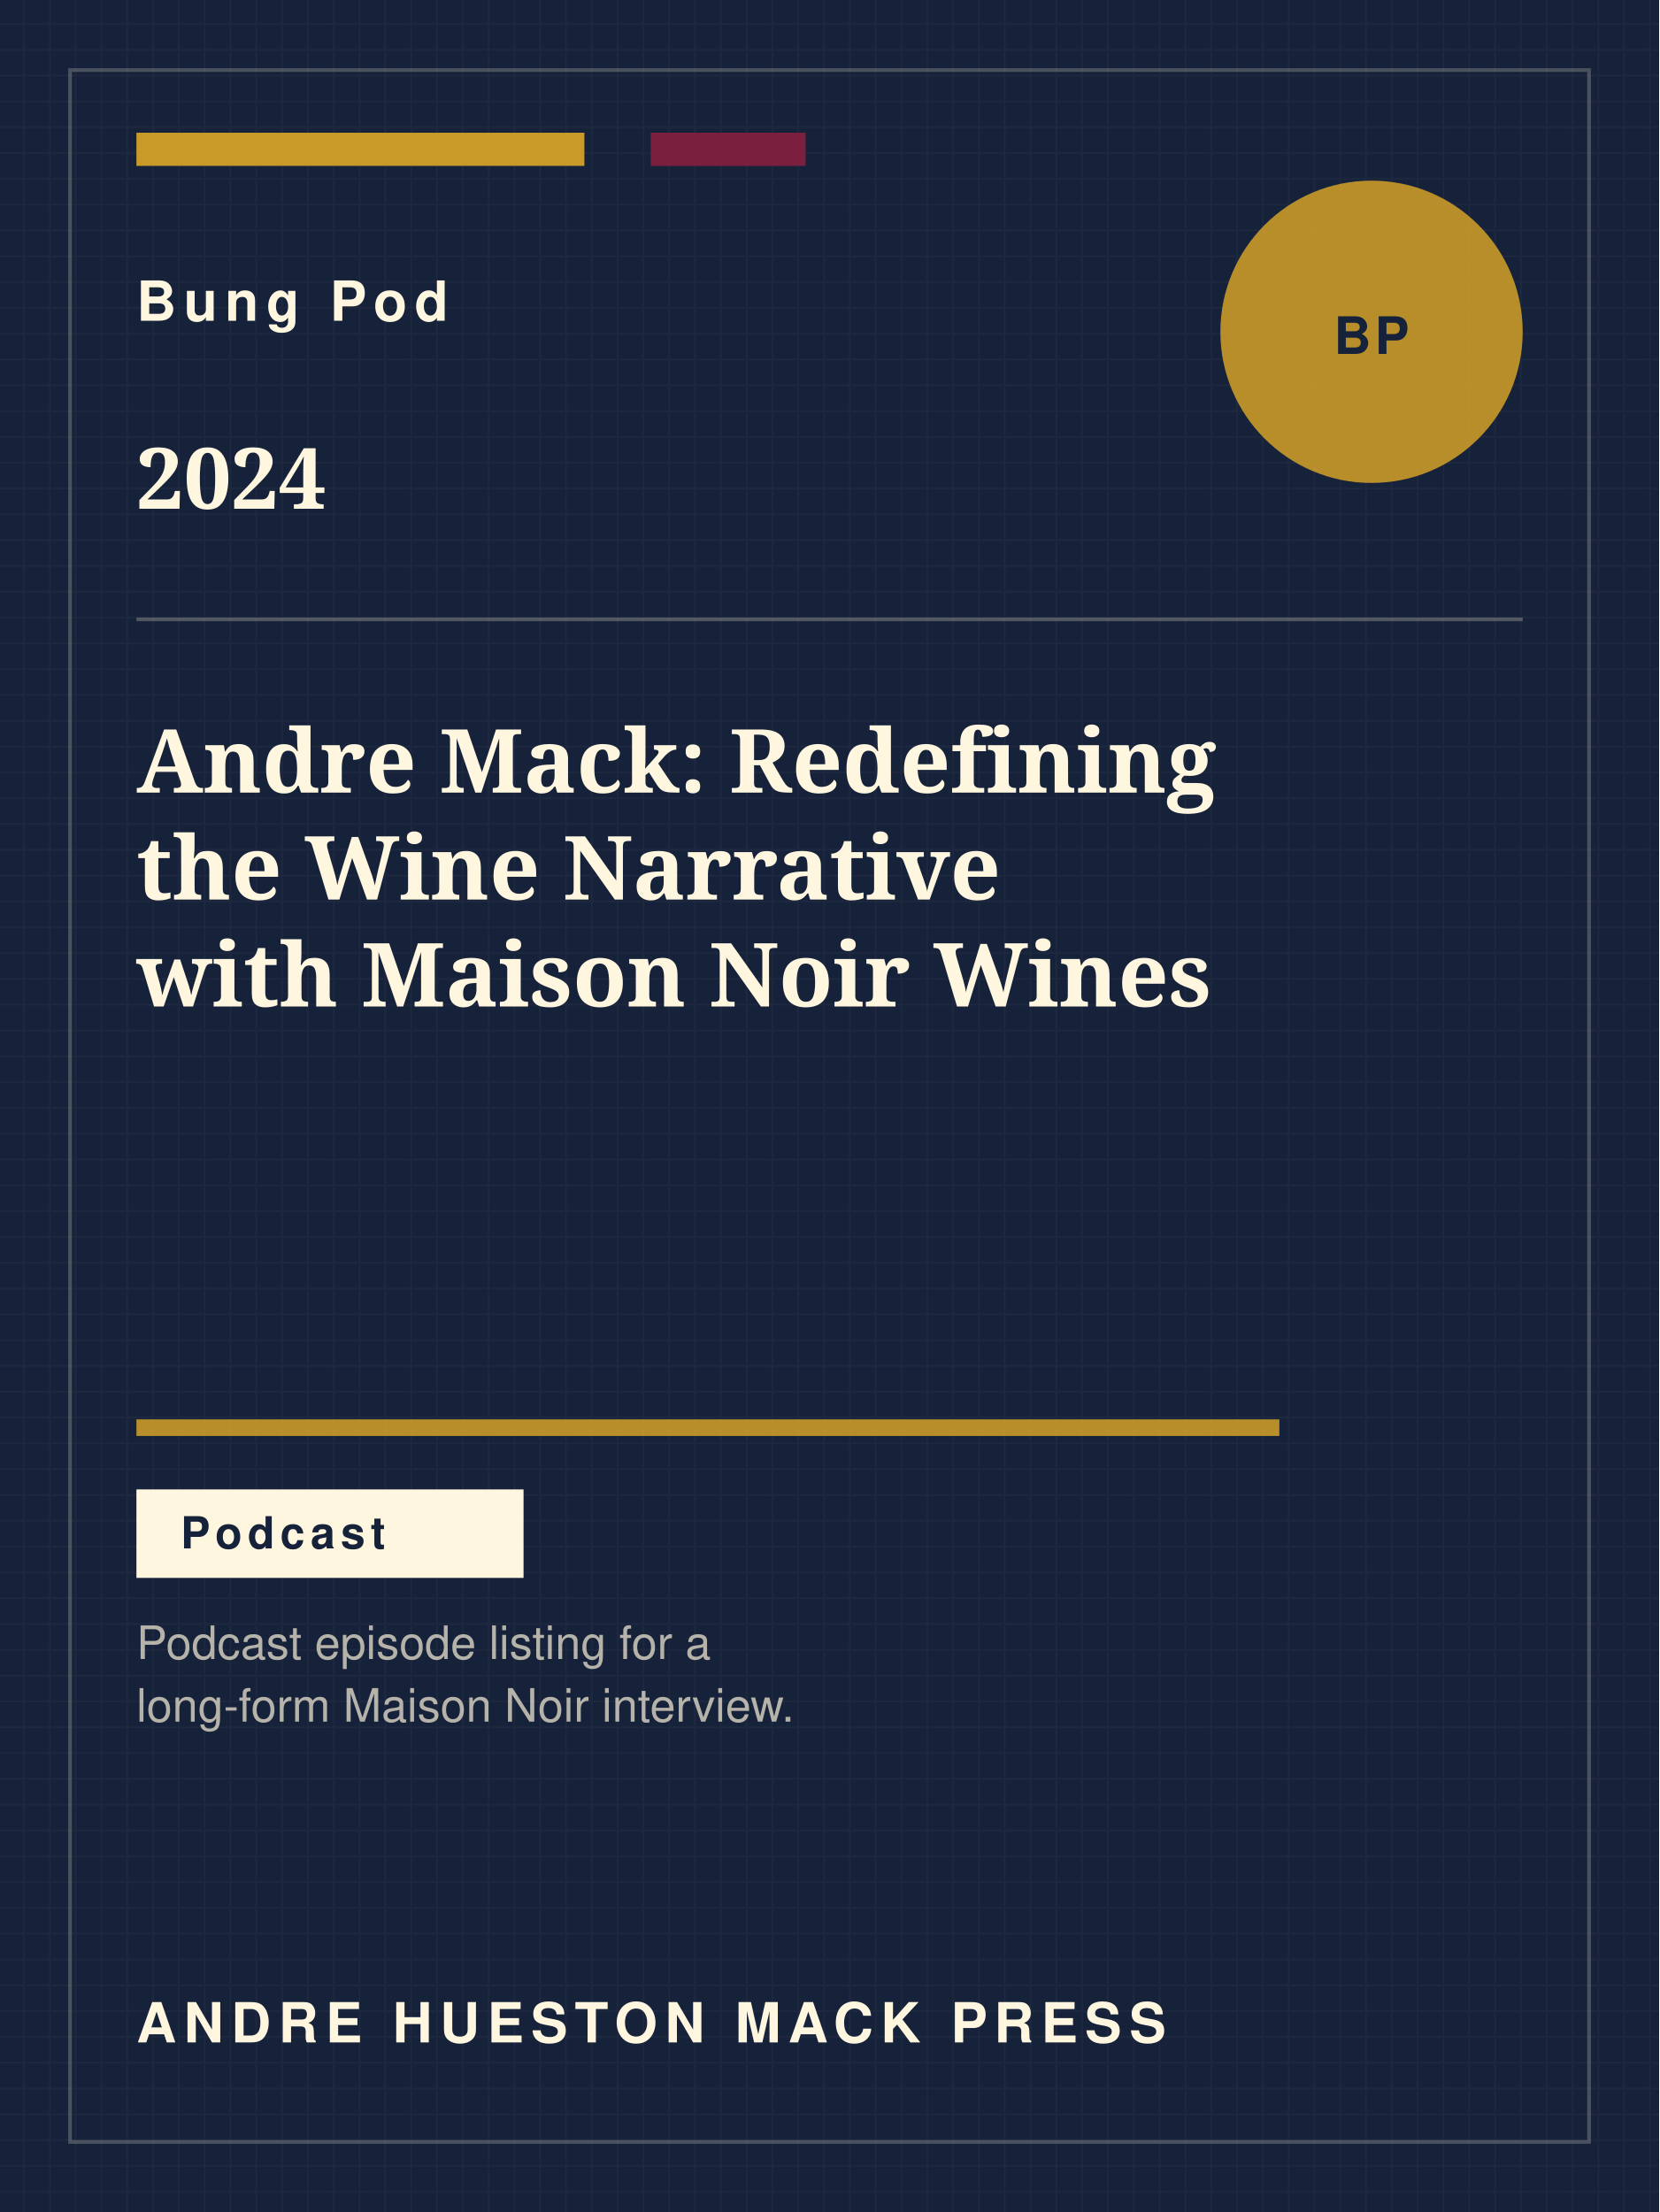
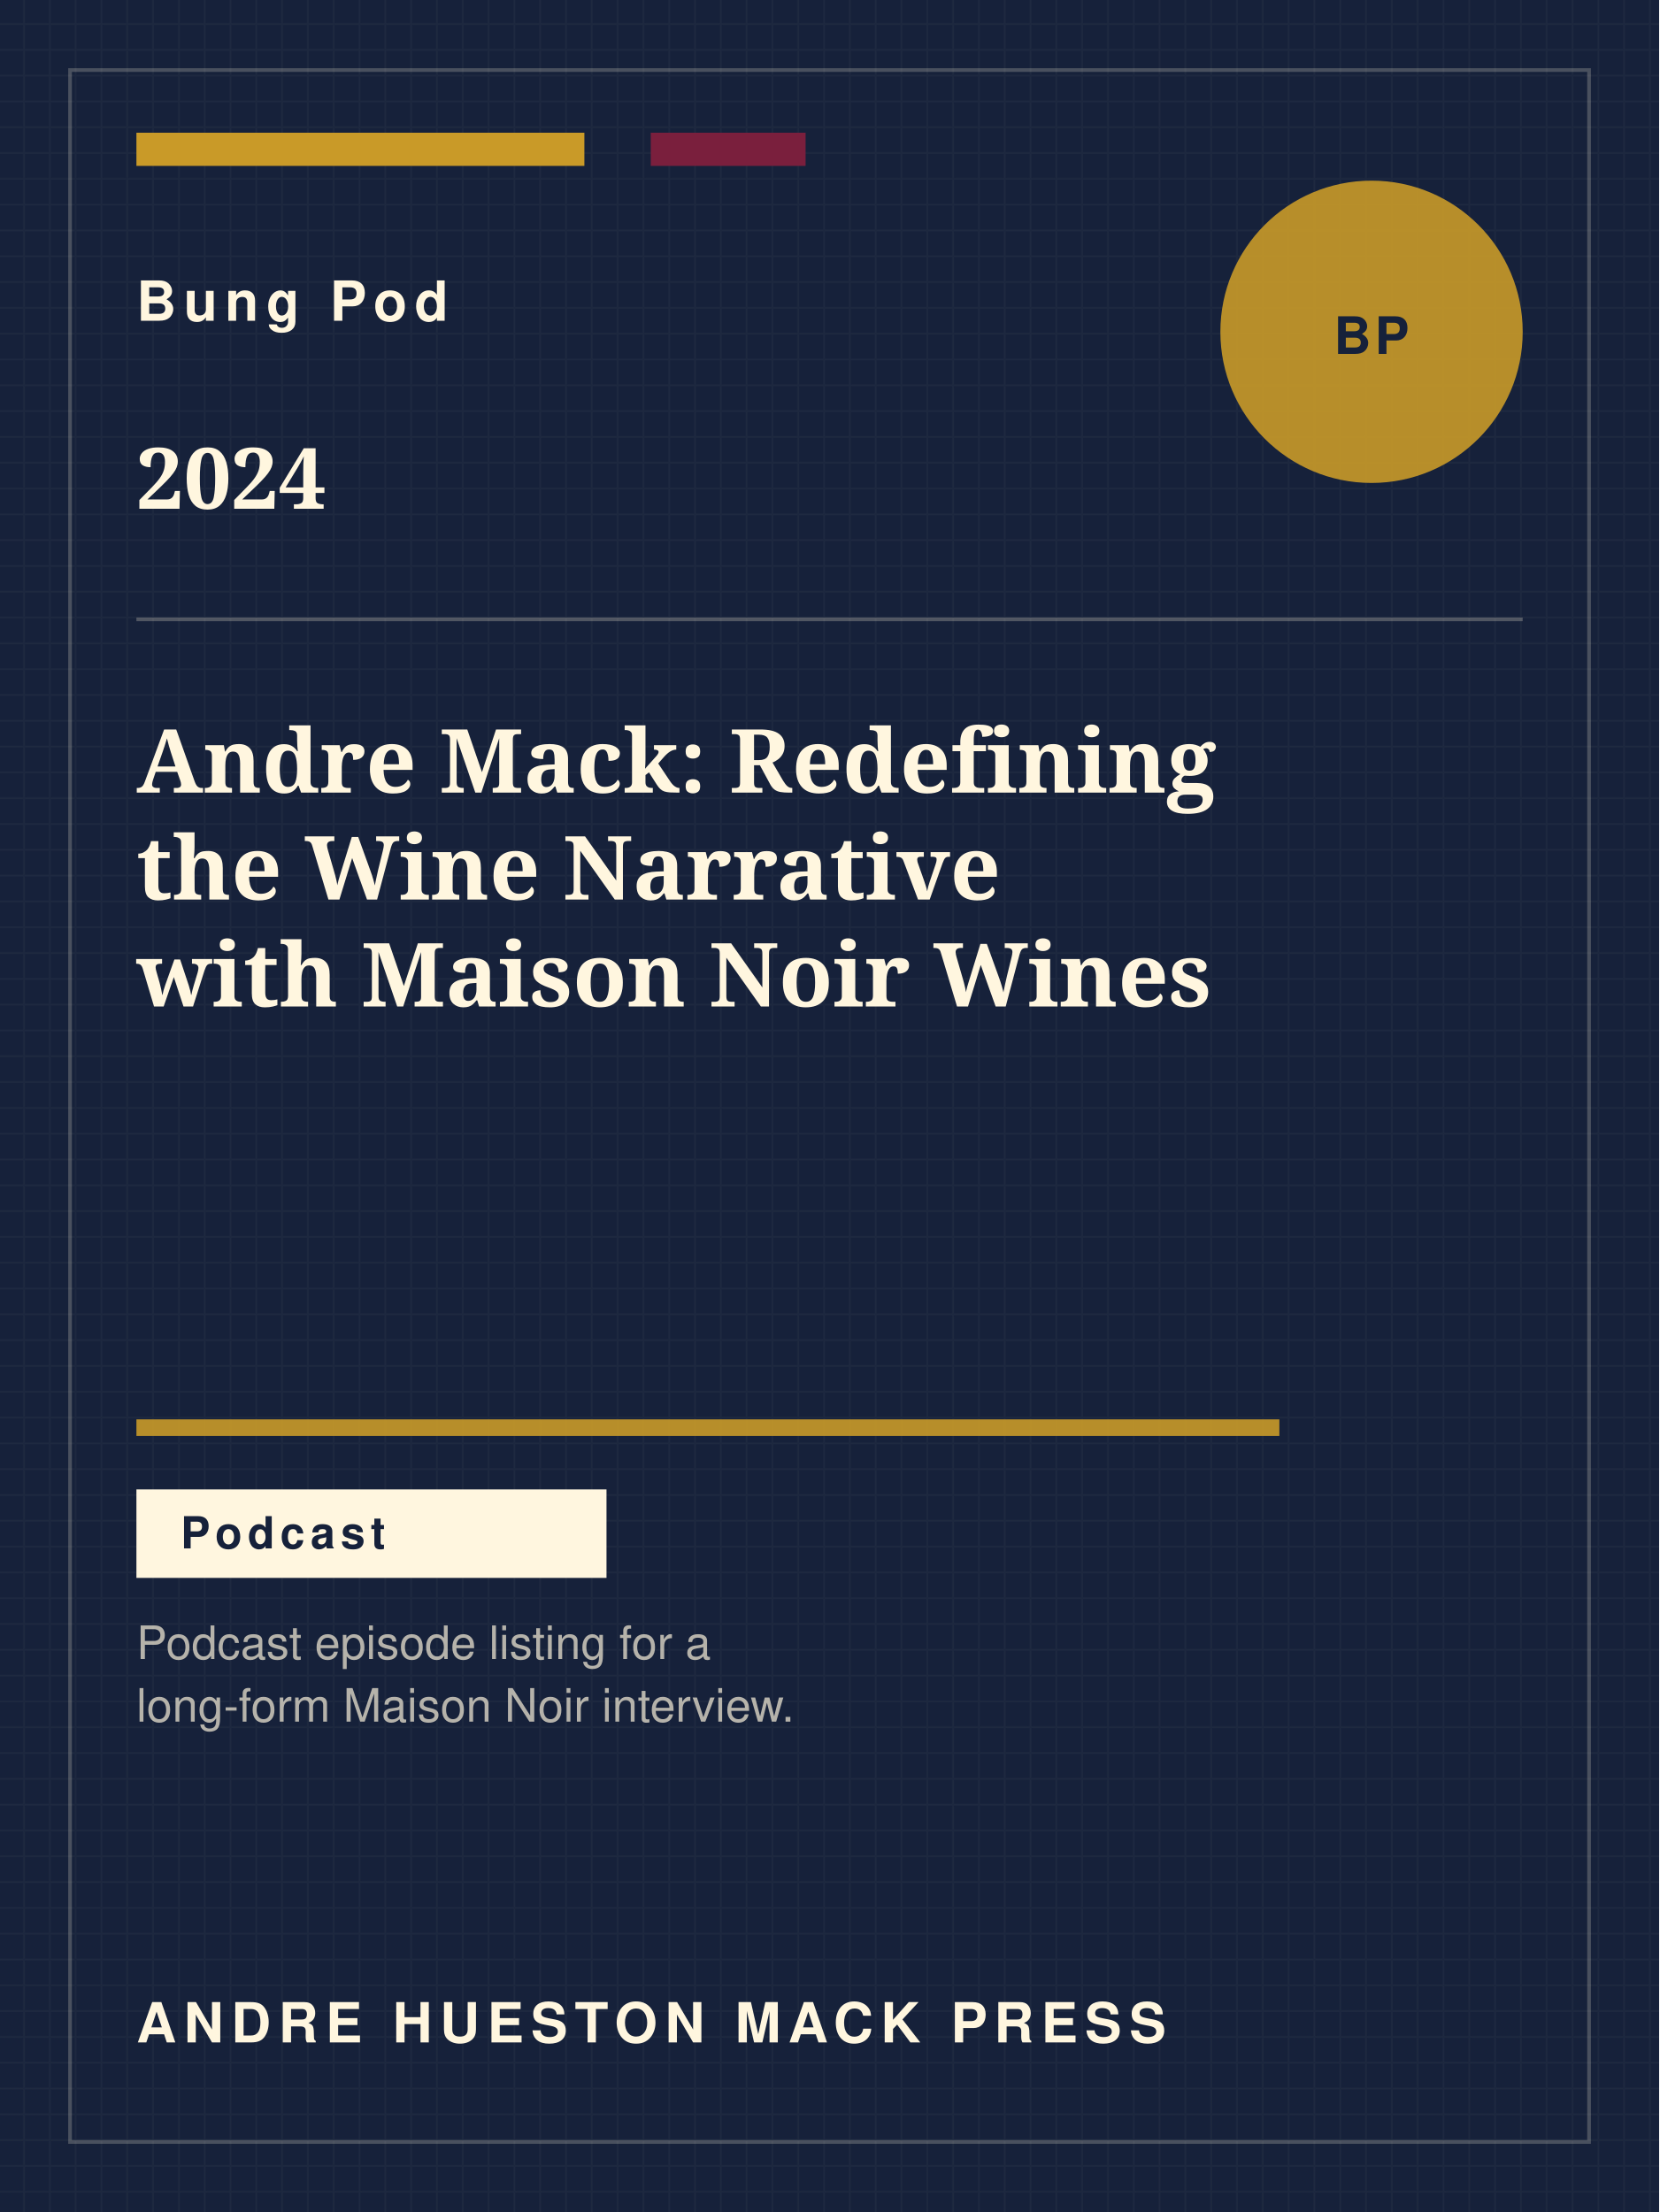
<svg xmlns="http://www.w3.org/2000/svg" width="900" height="1200" viewBox="0 0 900 1200" role="img" aria-label="Bung Pod 2024 Andre Mack: Redefining the Wine Narrative with Maison Noir Wines">
  <defs>
    <pattern id="grain" width="14" height="14" patternUnits="userSpaceOnUse">
      <path d="M0 13h14M13 0v14" stroke="#fff6df" stroke-opacity=".035" />
    </pattern>
-     <style>
-       .source{font:700 30px Helvetica,Arial,sans-serif;letter-spacing:4px;text-transform:uppercase;fill:#fff6df}
-       .year{font:700 46px Georgia,serif;fill:#fff6df}
-       .title{font:700 48px Georgia,serif;fill:#fff6df}
-       .note{font:400 25px Helvetica,Arial,sans-serif;fill:#fff6df;opacity:.68}
-       .tag{font:700 24px Helvetica,Arial,sans-serif;letter-spacing:3px;text-transform:uppercase;fill:#16213a}
-       .mono{font:700 28px Helvetica,Arial,sans-serif;letter-spacing:2px;fill:#16213a}
-     </style>
+     <style>.source{font:700 30px Helvetica,Arial,sans-serif;letter-spacing:4px;text-transform:uppercase;fill:#fff6df}.year{font:700 46px Georgia,serif;fill:#fff6df}.title{font:700 48px Georgia,serif;fill:#fff6df}.note{font:400 25px Helvetica,Arial,sans-serif;fill:#fff6df;opacity:.68}.tag{font:700 24px Helvetica,Arial,sans-serif;letter-spacing:3px;text-transform:uppercase;fill:#16213a}.mono{font:700 28px Helvetica,Arial,sans-serif;letter-spacing:2px;fill:#16213a}</style>
  </defs>
  <rect width="900" height="1200" fill="#16213a" />
  <rect width="900" height="1200" fill="url(#grain)" />
  <rect x="38" y="38" width="824" height="1124" fill="none" stroke="#fff6df" stroke-opacity=".22" stroke-width="2" />
  <rect x="74" y="72" width="243" height="18" fill="#c99a28" />
  <rect x="353" y="72" width="84" height="18" fill="#7a1f3d" />
  <circle cx="744" cy="180" r="82" fill="#c99a28" opacity=".9" />
  <text x="744" y="192" text-anchor="middle" class="mono">BP</text>
  <text x="74" y="174" class="source">Bung Pod</text>
  <text x="74" y="276" class="year">2024</text>
  <line x1="74" y1="336" x2="826" y2="336" stroke="#fff6df" stroke-opacity=".25" stroke-width="2" />
  <text x="74" y="430" class="title">Andre Mack: Redefining</text>
  <text x="74" y="488" class="title">the Wine Narrative</text>
  <text x="74" y="546" class="title">with Maison Noir Wines</text>
  <rect x="74" y="770" width="620" height="9" fill="#c99a28" opacity=".9" />
-   <rect x="74" y="808" width="210" height="48" fill="#fff6df" />
+   <rect x="74" y="808" width="255" height="48" fill="#fff6df" />
  <text x="98" y="840" class="tag">Podcast</text>
  <text x="74" y="900" class="note">Podcast episode listing for a</text>
  <text x="74" y="934" class="note">long-form Maison Noir interview.</text>
  <text x="74" y="1108" class="source">ANDRE HUESTON MACK PRESS</text>
</svg>
